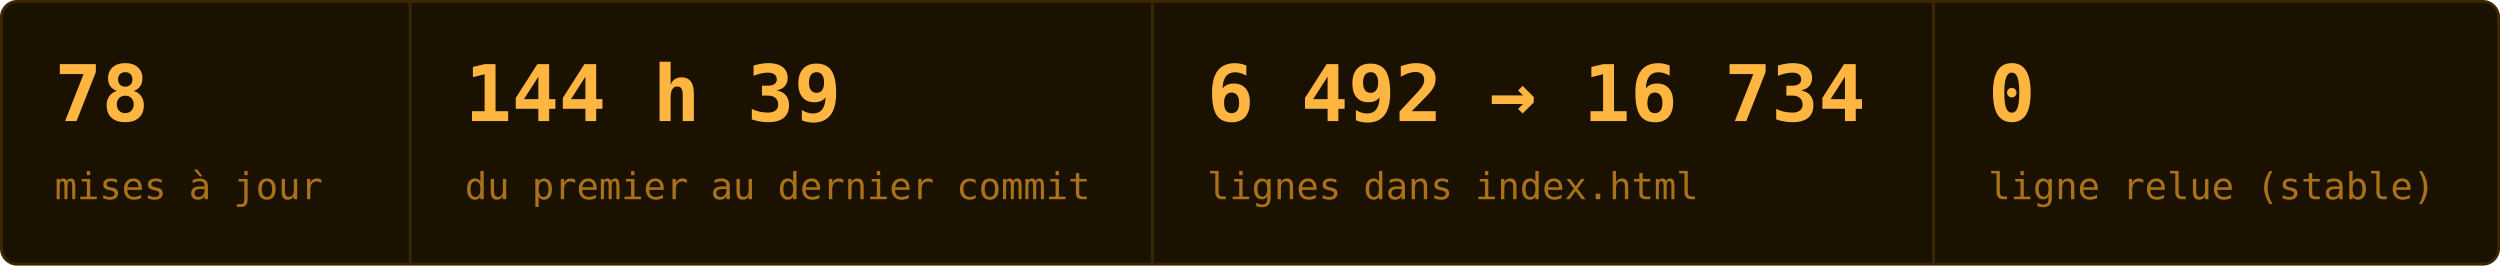
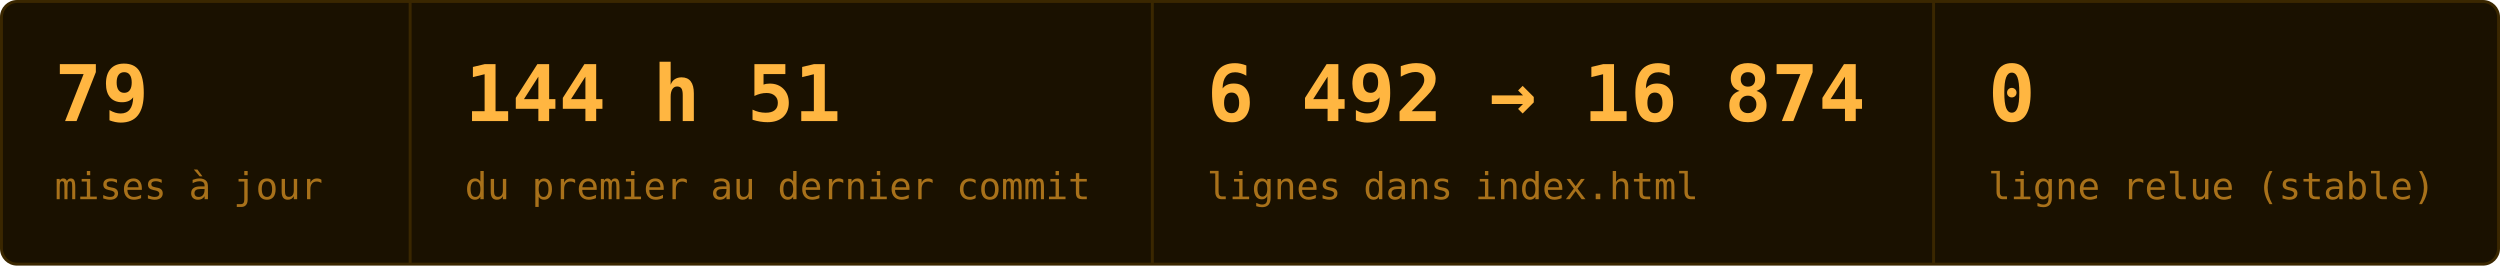
- <svg xmlns="http://www.w3.org/2000/svg" width="1280" height="136" viewBox="0 0 1280 136" role="img" aria-label="En chiffres : 78 mises à jour, 144 h 39 du premier au dernier commit, 6 492 → 16 734 lignes dans index.html, 0 ligne relue (stable)">
+ <svg xmlns="http://www.w3.org/2000/svg" width="1280" height="136" viewBox="0 0 1280 136" role="img" aria-label="En chiffres : 79 mises à jour, 144 h 51 du premier au dernier commit, 6 492 → 16 874 lignes dans index.html, 0 ligne relue (stable)">
  <rect x=".75" y=".75" width="1278.5" height="134.5" rx="8" fill="#1a1100" stroke="#3a2700" stroke-width="1.5" />
-   <text x="28.0" y="62" font-family="'JetBrains Mono', 'Cascadia Mono', Consolas, Menlo, 'DejaVu Sans Mono', monospace" font-size="40" font-weight="700" fill="#ffb641">78</text>
+   <text x="28.0" y="62" font-family="'JetBrains Mono', 'Cascadia Mono', Consolas, Menlo, 'DejaVu Sans Mono', monospace" font-size="40" font-weight="700" fill="#ffb641">79</text>
  <text x="28.0" y="102" font-family="'JetBrains Mono', 'Cascadia Mono', Consolas, Menlo, 'DejaVu Sans Mono', monospace" font-size="19" fill="#a8711a">mises à jour</text>
  <line x1="210.0" y1="1" x2="210.0" y2="135" stroke="#3a2700" stroke-width="1.5" />
-   <text x="238.0" y="62" font-family="'JetBrains Mono', 'Cascadia Mono', Consolas, Menlo, 'DejaVu Sans Mono', monospace" font-size="40" font-weight="700" fill="#ffb641">144 h 39</text>
+   <text x="238.0" y="62" font-family="'JetBrains Mono', 'Cascadia Mono', Consolas, Menlo, 'DejaVu Sans Mono', monospace" font-size="40" font-weight="700" fill="#ffb641">144 h 51</text>
  <text x="238.0" y="102" font-family="'JetBrains Mono', 'Cascadia Mono', Consolas, Menlo, 'DejaVu Sans Mono', monospace" font-size="19" fill="#a8711a">du premier au dernier commit</text>
  <line x1="590.0" y1="1" x2="590.0" y2="135" stroke="#3a2700" stroke-width="1.5" />
-   <text x="618.0" y="62" font-family="'JetBrains Mono', 'Cascadia Mono', Consolas, Menlo, 'DejaVu Sans Mono', monospace" font-size="40" font-weight="700" fill="#ffb641">6 492 → 16 734</text>
+   <text x="618.0" y="62" font-family="'JetBrains Mono', 'Cascadia Mono', Consolas, Menlo, 'DejaVu Sans Mono', monospace" font-size="40" font-weight="700" fill="#ffb641">6 492 → 16 874</text>
  <text x="618.0" y="102" font-family="'JetBrains Mono', 'Cascadia Mono', Consolas, Menlo, 'DejaVu Sans Mono', monospace" font-size="19" fill="#a8711a">lignes dans index.html</text>
  <line x1="990.0" y1="1" x2="990.0" y2="135" stroke="#3a2700" stroke-width="1.5" />
  <text x="1018.0" y="62" font-family="'JetBrains Mono', 'Cascadia Mono', Consolas, Menlo, 'DejaVu Sans Mono', monospace" font-size="40" font-weight="700" fill="#ffb641">0</text>
  <text x="1018.0" y="102" font-family="'JetBrains Mono', 'Cascadia Mono', Consolas, Menlo, 'DejaVu Sans Mono', monospace" font-size="19" fill="#a8711a">ligne relue (stable)</text>
</svg>
